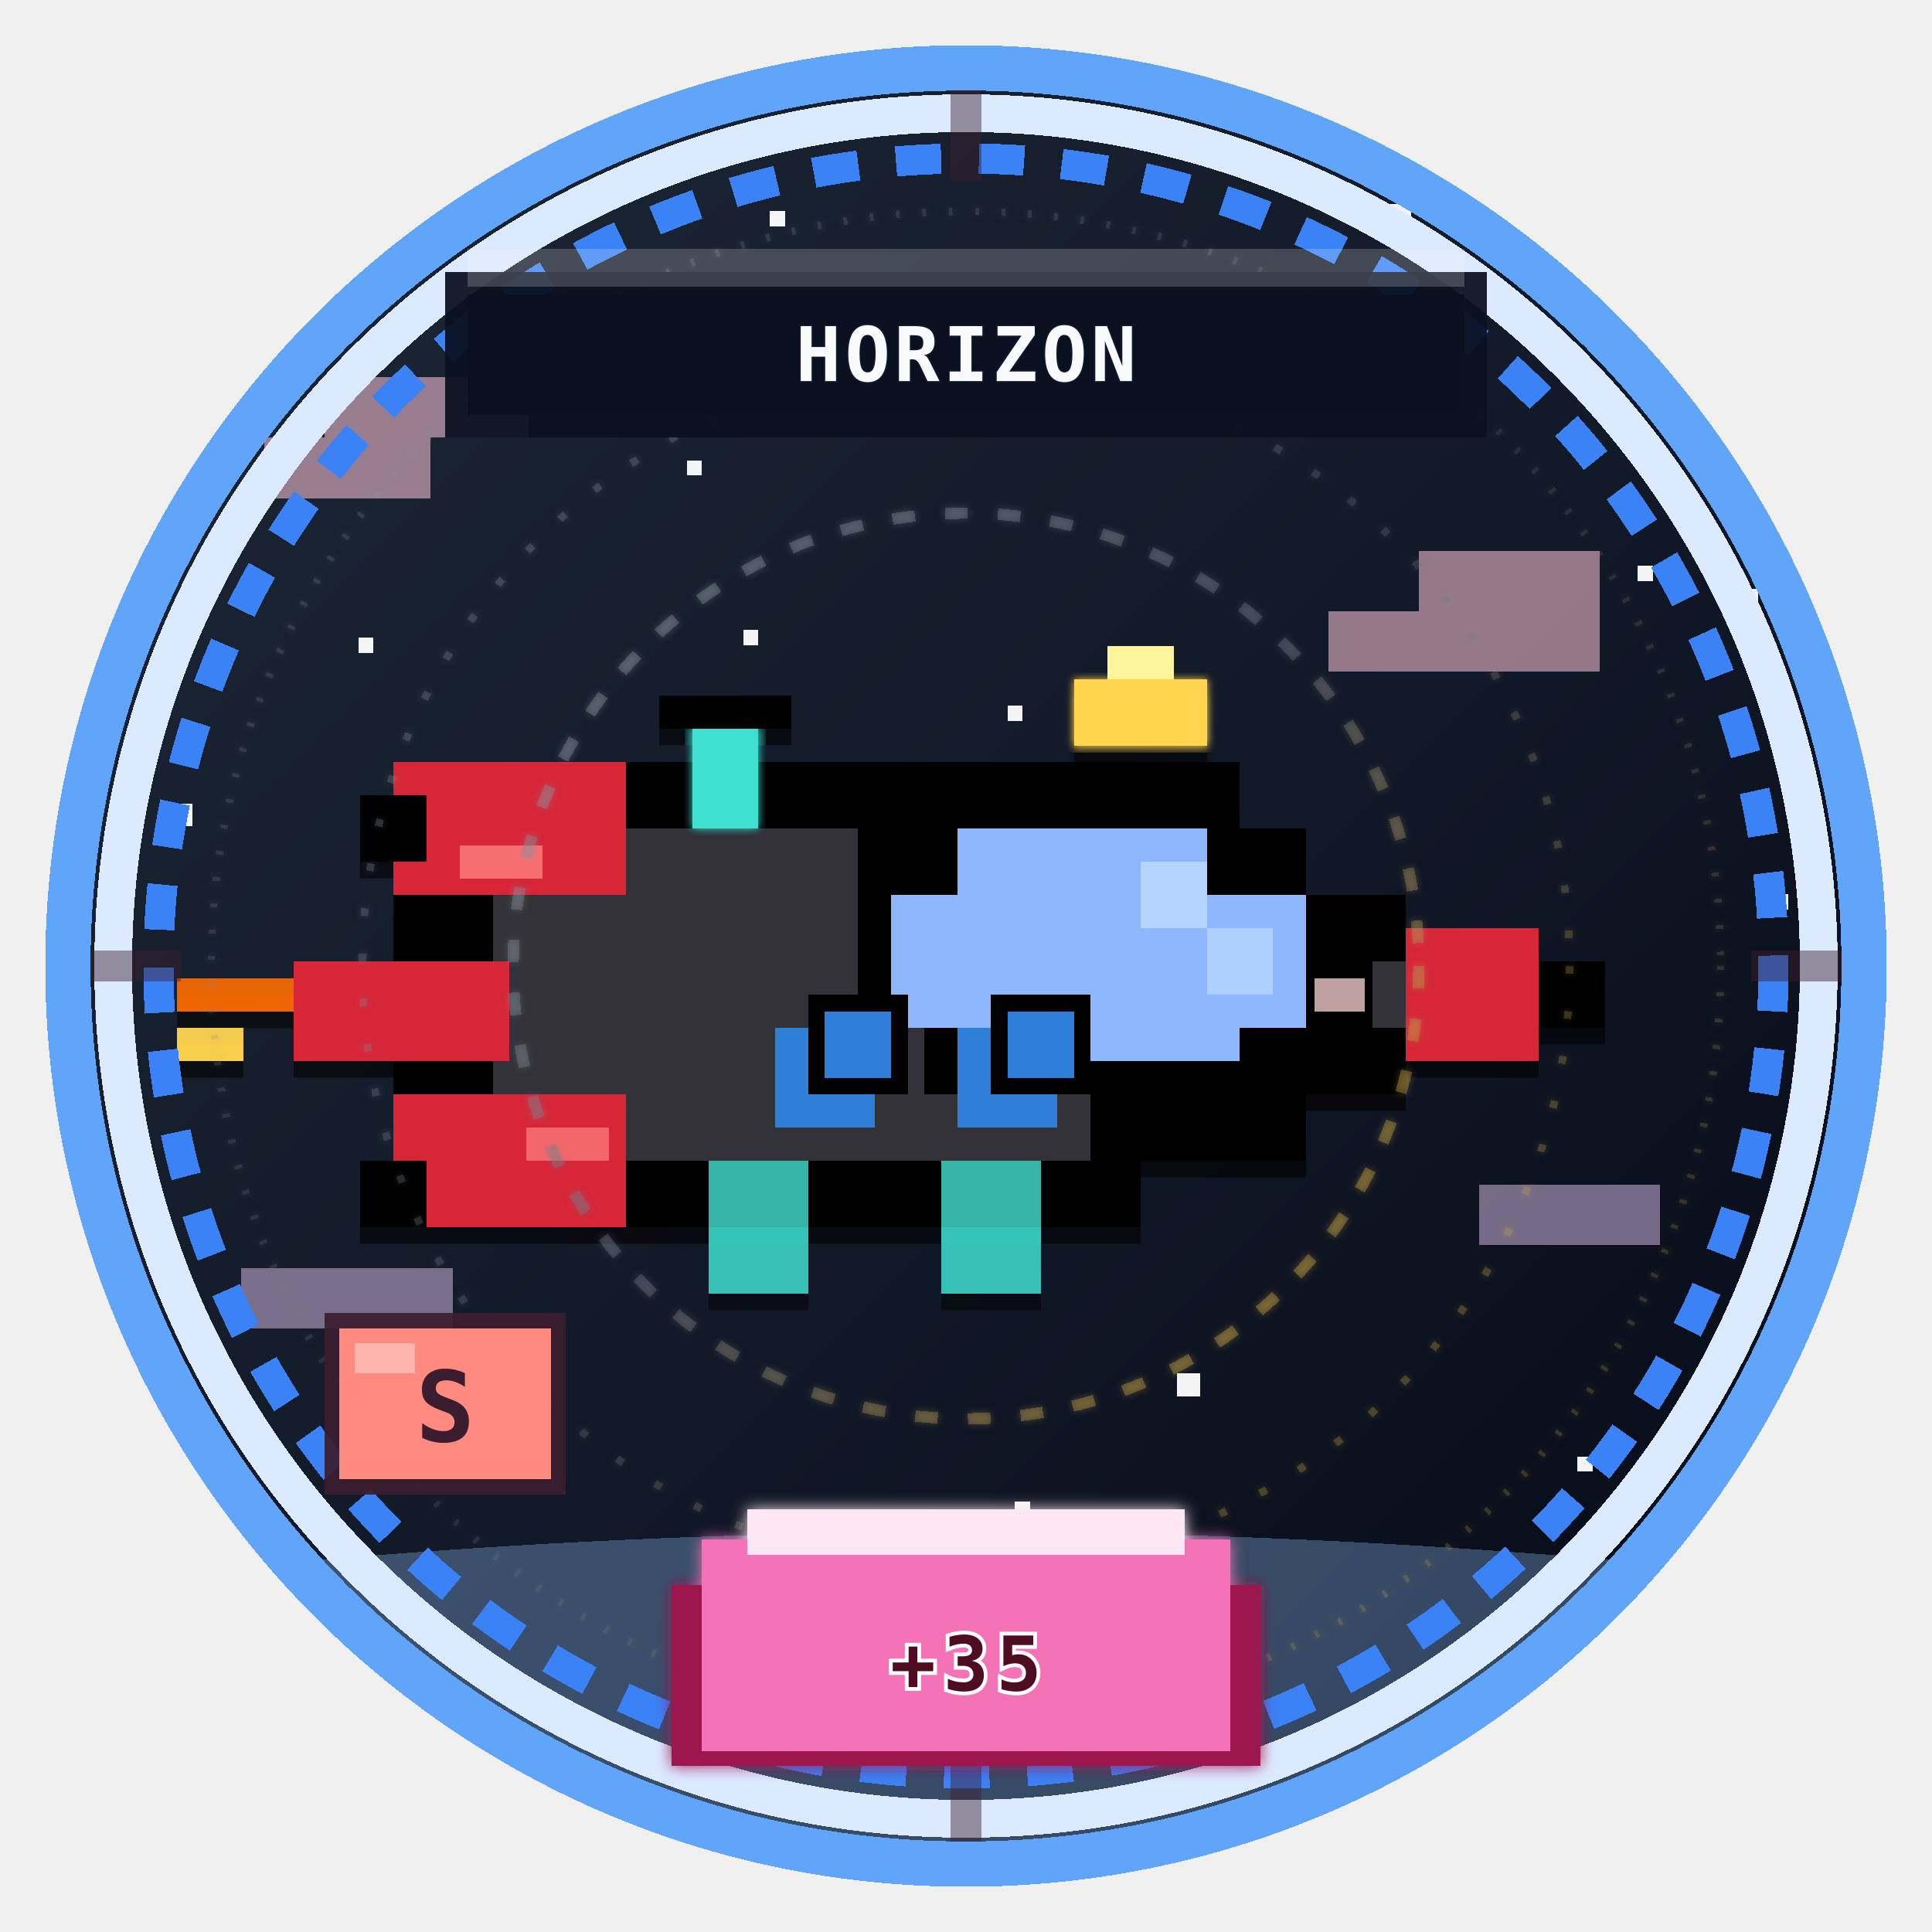
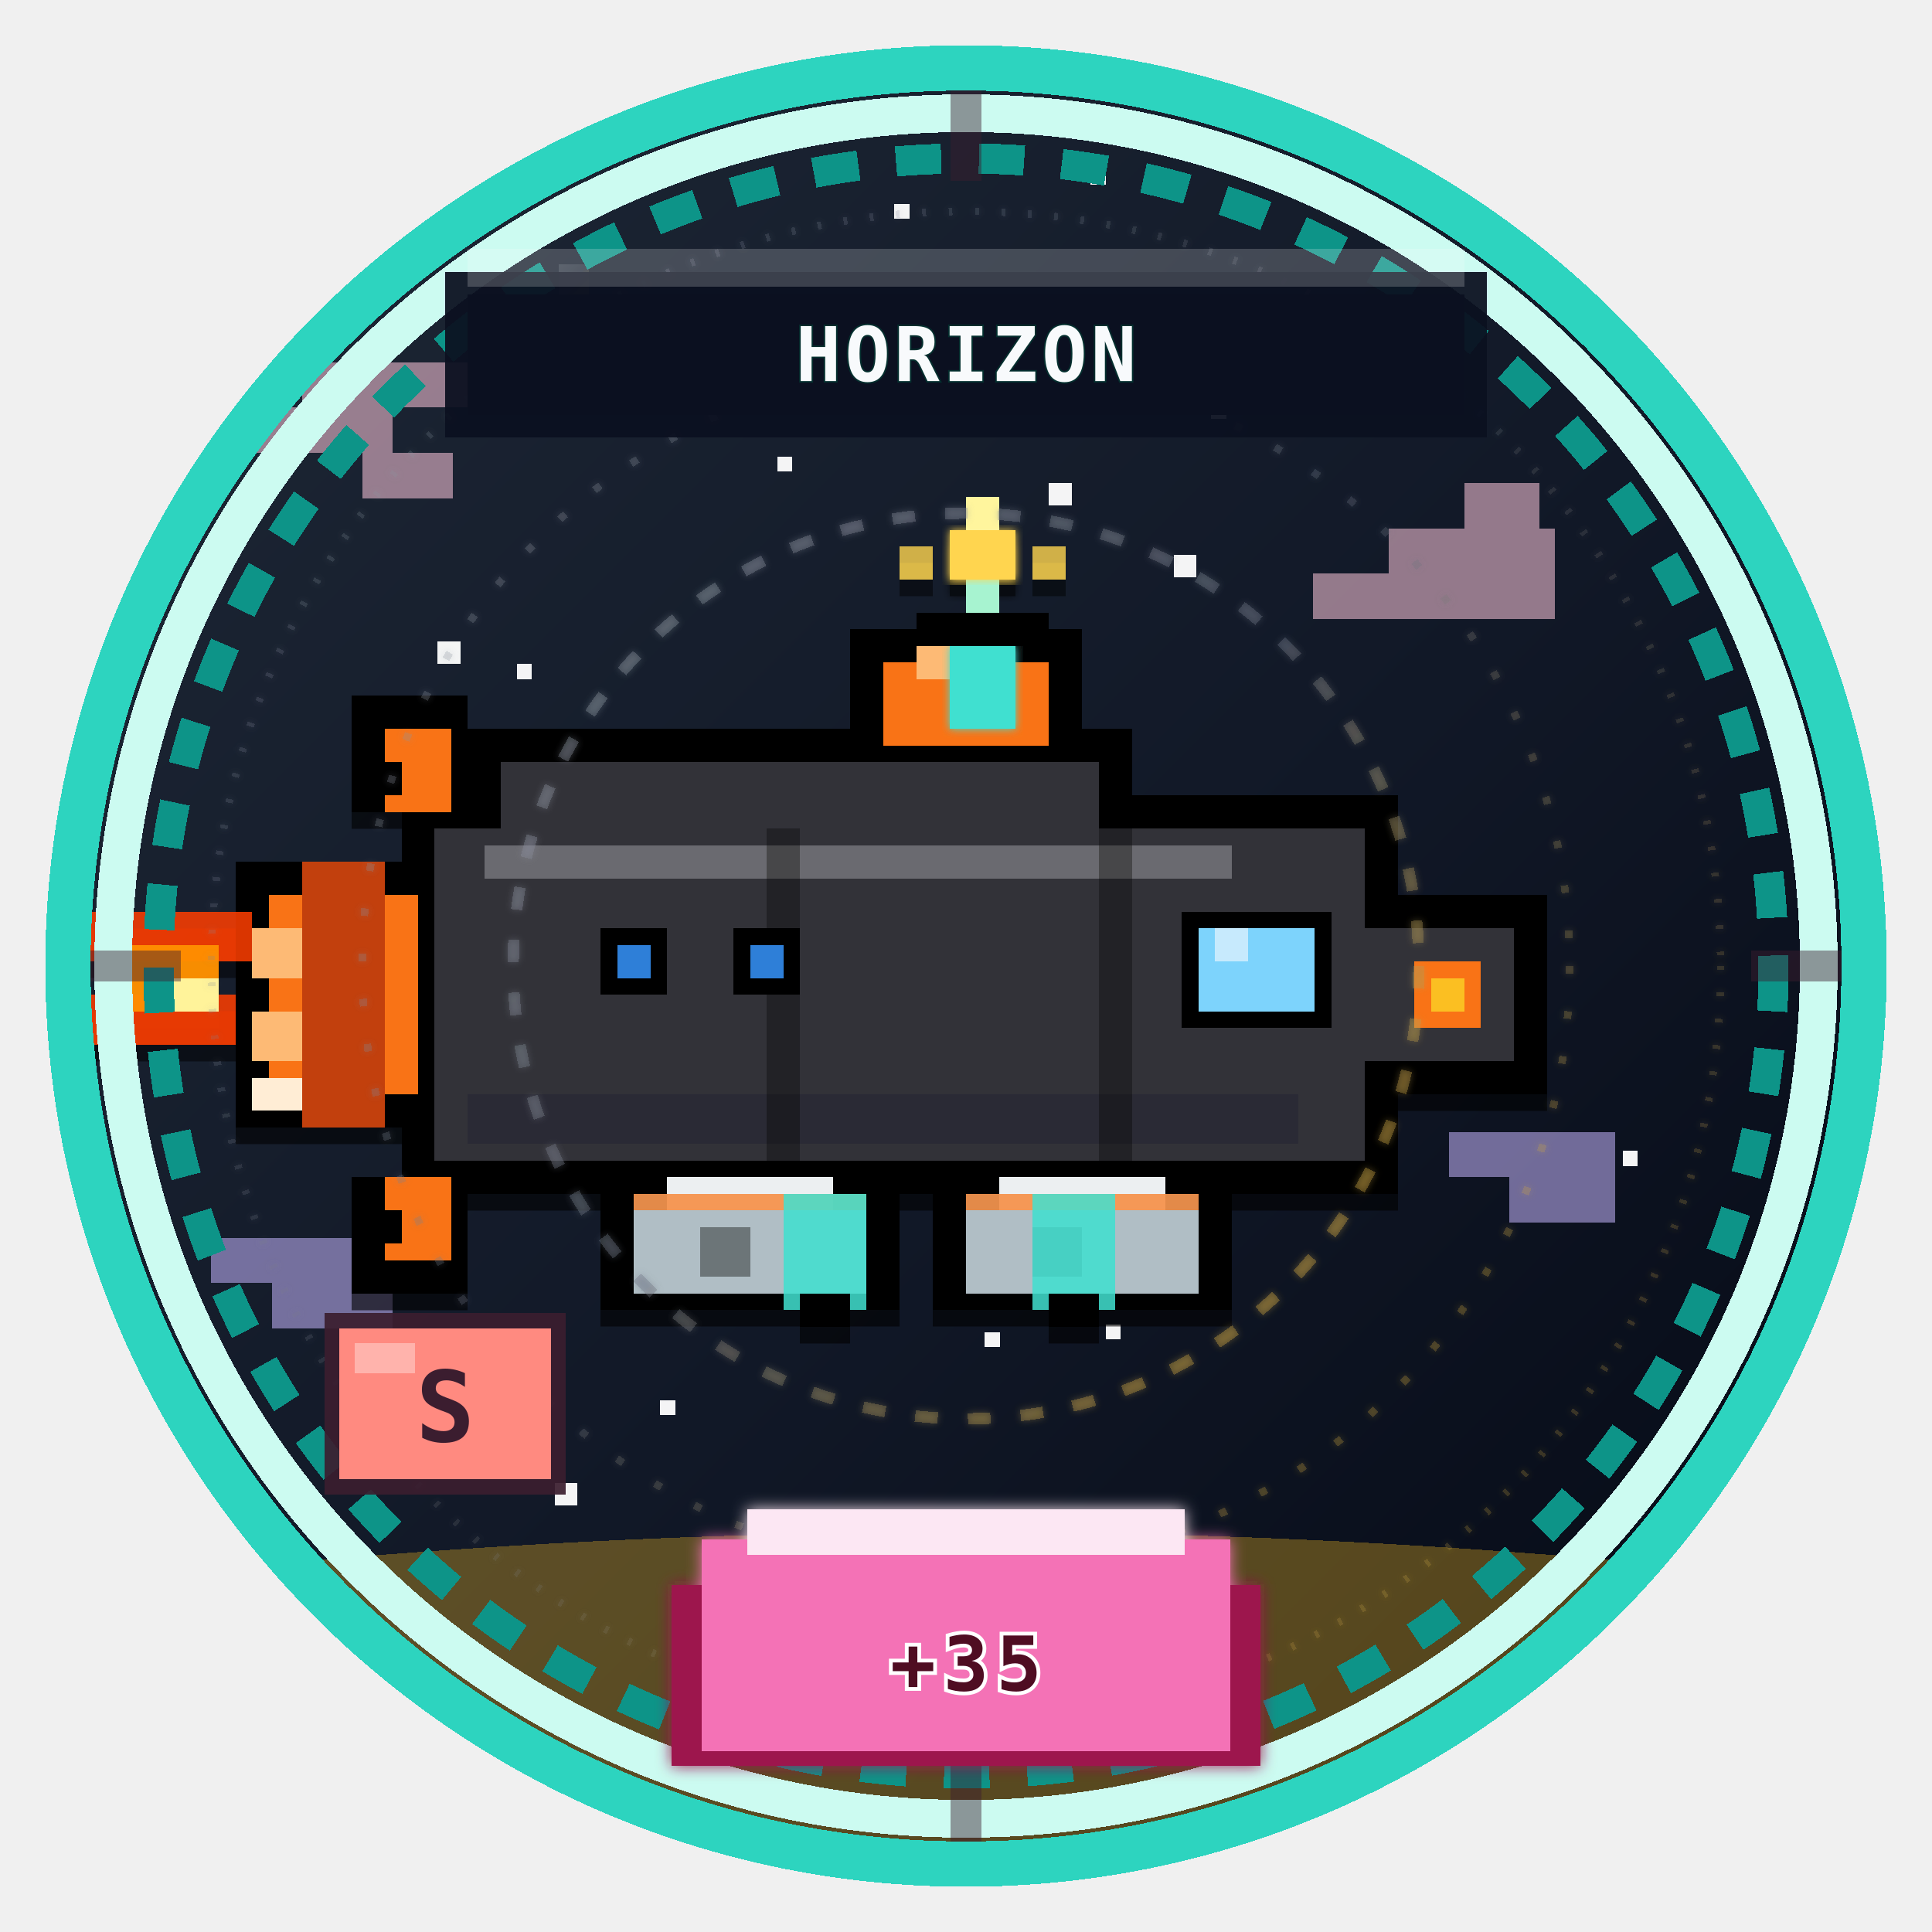
<svg xmlns="http://www.w3.org/2000/svg" viewBox="0 0 512 512" class="w-full h-full" shape-rendering="crispEdges">
  <defs>
-     <linearGradient id="bg_badge_406" x1="0%" y1="0%" x2="100%" y2="100%">
+     <linearGradient id="bg_badge_1384" x1="0%" y1="0%" x2="100%" y2="100%">
      <stop offset="0%" stop-color="#1f2937" />
      <stop offset="55%" stop-color="#111827" />
      <stop offset="100%" stop-color="#030712" />
    </linearGradient>
-     <linearGradient id="hull_badge_406" x1="0%" y1="0%" x2="100%" y2="0%">
+     <linearGradient id="hull_badge_1384" x1="0%" y1="0%" x2="100%" y2="0%">
      <stop offset="0%" stop-color="#1a1a1a" />
      <stop offset="50%" stop-color="#333333" />
      <stop offset="100%" stop-color="#000000" />
    </linearGradient>
-     <linearGradient id="frame_badge_406" x1="0%" y1="0%" x2="100%" y2="100%">
+     <linearGradient id="frame_badge_1384" x1="0%" y1="0%" x2="100%" y2="100%">
      <stop offset="0%" stop-color="#9ca3af" />
      <stop offset="50%" stop-color="#6b7280" />
      <stop offset="100%" stop-color="#fbbf24" />
    </linearGradient>
-     <filter id="shadow_badge_406" x="-50%" y="-50%" width="200%" height="200%">
+     <filter id="shadow_badge_1384" x="-50%" y="-50%" width="200%" height="200%">
      <feDropShadow dx="0" dy="4" stdDeviation="0" flood-color="#000" flood-opacity="0.6" />
    </filter>
-     <filter id="glow_badge_406">
+     <filter id="glow_badge_1384">
      <feGaussianBlur stdDeviation="1" result="blur" />
      <feComposite in="SourceGraphic" in2="blur" operator="over" />
    </filter>
-     <filter id="text_glow_badge_406" x="-50%" y="-50%" width="200%" height="200%">
+     <filter id="text_glow_badge_1384" x="-50%" y="-50%" width="200%" height="200%">
      <feGaussianBlur stdDeviation="2" result="blur" />
      <feMerge>
        <feMergeNode in="blur" />
        <feMergeNode in="SourceGraphic" />
      </feMerge>
    </filter>
-     <clipPath id="clip_badge_406">
+     <clipPath id="clip_badge_1384">
      <circle cx="256" cy="256" r="240" />
    </clipPath>
  </defs>
-   <g clip-path="url(#clip_badge_406)">
-     <rect width="512" height="512" fill="url(#bg_badge_406)" />
+   <g clip-path="url(#clip_badge_1384)">
+     <rect width="512" height="512" fill="url(#bg_badge_1384)" />
    <g fill="#ffffff" fill-opacity="0.95" shape-rendering="crispEdges">
-       <rect x="182" y="122" width="4" height="4" />
-       <rect x="462" y="156" width="4" height="4" />
-       <rect x="116" y="226" width="6" height="6" />
-       <rect x="164" y="94" width="4" height="4" />
-       <rect x="434" y="150" width="4" height="4" />
-       <rect x="488" y="305" width="6" height="6" />
-       <rect x="368" y="54" width="6" height="6" />
-       <rect x="490" y="395" width="4" height="4" />
-       <rect x="312" y="364" width="6" height="6" />
-       <rect x="197" y="167" width="4" height="4" />
-       <rect x="267" y="187" width="4" height="4" />
-       <rect x="325" y="298" width="4" height="4" />
-       <rect x="470" y="237" width="4" height="4" />
-       <rect x="494" y="340" width="4" height="4" />
-       <rect x="269" y="398" width="4" height="4" />
-       <rect x="95" y="169" width="4" height="4" />
-       <rect x="418" y="386" width="4" height="4" />
-       <rect x="45" y="213" width="6" height="6" />
-       <rect x="287" y="91" width="6" height="6" />
-       <rect x="204" y="56" width="4" height="4" />
+       <rect x="261" y="353" width="4" height="4" />
+       <rect x="256" y="85" width="6" height="6" />
+       <rect x="293" y="351" width="4" height="4" />
+       <rect x="137" y="176" width="4" height="4" />
+       <rect x="147" y="393" width="6" height="6" />
+       <rect x="303" y="266" width="6" height="6" />
+       <rect x="190" y="272" width="4" height="4" />
+       <rect x="321" y="107" width="4" height="4" />
+       <rect x="280" y="190" width="6" height="6" />
+       <rect x="175" y="371" width="4" height="4" />
+       <rect x="278" y="128" width="6" height="6" />
+       <rect x="206" y="121" width="4" height="4" />
+       <rect x="116" y="170" width="6" height="6" />
+       <rect x="311" y="147" width="6" height="6" />
+       <rect x="243" y="163" width="4" height="4" />
+       <rect x="210" y="272" width="4" height="4" />
+       <rect x="289" y="45" width="4" height="4" />
+       <rect x="237" y="54" width="4" height="4" />
+       <rect x="114" y="274" width="6" height="6" />
+       <rect x="430" y="305" width="4" height="4" />
    </g>
    <g opacity="0.55" shape-rendering="crispEdges">
      <g fill="#ffc8dd">
-         <rect x="70" y="116" width="44" height="16" />
-         <rect x="86" y="100" width="54" height="16" />
-         <rect x="376" y="146" width="48" height="16" />
-         <rect x="352" y="162" width="72" height="16" />
+         <rect x="64" y="108" width="40" height="12" />
+         <rect x="80" y="96" width="48" height="12" />
+         <rect x="96" y="120" width="24" height="12" />
+         <rect x="368" y="140" width="44" height="12" />
+         <rect x="348" y="152" width="64" height="12" />
+         <rect x="388" y="128" width="20" height="12" />
      </g>
-       <g fill="#cdb4db">
-         <rect x="64" y="336" width="56" height="16" />
-         <rect x="392" y="314" width="48" height="16" />
+       <g fill="#c4b5fd">
+         <rect x="56" y="328" width="48" height="12" />
+         <rect x="72" y="340" width="32" height="12" />
+         <rect x="384" y="300" width="44" height="12" />
+         <rect x="400" y="312" width="28" height="12" />
      </g>
-       <g fill="url(#frame_badge_406)" opacity="0.45">
-         <rect x="142" y="74" width="8" height="8" />
-         <rect x="362" y="92" width="8" height="8" />
-         <rect x="118" y="270" width="8" height="8" />
+       <g fill="url(#frame_badge_1384)" opacity="0.4">
+         <rect x="148" y="70" width="8" height="8" />
+         <rect x="356" y="88" width="8" height="8" />
+         <rect x="112" y="268" width="8" height="8" />
+         <rect x="300" y="240" width="8" height="8" />
      </g>
    </g>
-     <path d="M-100 438 Q256 374 612 438 V512 H-100 Z" fill="#93c5fd" fill-opacity="0.32" />
+     <path d="M-100 438 Q256 374 612 438 V512 H-100 Z" fill="#fbbf24" fill-opacity="0.32" />
  </g>
-   <g transform="translate(256, 268) scale(1.1)" filter="url(#shadow_badge_406)">
-     <g transform="translate(26, -4)" shape-rendering="crispEdges">
-       <rect x="-124" y="-56" width="132" height="16" fill="#050505" />
-       <rect x="-148" y="-40" width="204" height="16" fill="#050505" />
-       <rect x="-164" y="-24" width="244" height="48" fill="#050505" />
-       <rect x="-148" y="24" width="204" height="16" fill="#050505" />
-       <rect x="-116" y="40" width="132" height="16" fill="#050505" />
-       <rect x="80" y="-8" width="24" height="16" fill="#050505" />
-       <rect x="-188" y="-8" width="24" height="16" fill="#050505" />
-       <rect x="-116" y="-40" width="120" height="16" fill="#303038" />
-       <rect x="-140" y="-24" width="188" height="48" fill="#303038" />
-       <rect x="-116" y="24" width="120" height="16" fill="#303038" />
-       <rect x="48" y="-8" width="32" height="16" fill="#303038" />
-       <rect x="-164" y="-56" width="56" height="32" fill="#d62839" />
-       <rect x="-172" y="-48" width="16" height="16" fill="#050505" />
-       <rect x="-164" y="24" width="56" height="32" fill="#d62839" />
-       <rect x="-172" y="40" width="16" height="16" fill="#050505" />
-       <rect x="-188" y="-8" width="52" height="24" fill="#d62839" />
-       <rect x="80" y="-16" width="32" height="32" fill="#d62839" />
-       <rect x="112" y="-8" width="16" height="16" fill="#050505" />
-       <rect x="-36" y="-56" width="76" height="16" fill="#050505" />
-       <rect x="-52" y="-40" width="108" height="16" fill="#050505" />
-       <rect x="-52" y="-24" width="124" height="32" fill="#050505" />
-       <rect x="-36" y="8" width="92" height="16" fill="#050505" />
-       <rect x="-28" y="-40" width="60" height="16" fill="#8fb7ff" />
-       <rect x="-44" y="-24" width="100" height="32" fill="#8fb7ff" />
-       <rect x="-28" y="8" width="68" height="8" fill="#8fb7ff" />
-       <rect x="16" y="-32" width="16" height="16" fill="#b8d8ff" opacity="0.9" />
-       <rect x="32" y="-16" width="16" height="16" fill="#b8d8ff" opacity="0.75" />
-       <rect x="-72" y="8" width="24" height="24" fill="#2f7fd8" />
-       <rect x="-64" y="0" width="24" height="24" fill="#050505" />
-       <rect x="-60" y="4" width="16" height="16" fill="#2f7fd8" />
-       <rect x="-28" y="8" width="24" height="24" fill="#2f7fd8" />
-       <rect x="-20" y="0" width="24" height="24" fill="#050505" />
-       <rect x="-16" y="4" width="16" height="16" fill="#2f7fd8" />
-       <rect x="-148" y="-36" width="20" height="8" fill="#ff8080" opacity="0.8" />
-       <rect x="-132" y="32" width="20" height="8" fill="#ff8080" opacity="0.7" />
-       <rect x="58" y="-4" width="12" height="8" fill="#ffd6d6" opacity="0.75" />
-       <rect x="-216" y="-4" width="28" height="8" fill="#ff6d00" opacity="0.9" />
-       <rect x="-216" y="8" width="16" height="8" fill="#ffd54f" opacity="0.95" />
-       <rect x="-92" y="-64" width="16" height="24" fill="#40e0d0" filter="url(#glow_badge_406)" />
-       <rect x="-100" y="-72" width="32" height="8" fill="#050505" />
-       <rect x="-88" y="40" width="24" height="32" fill="#40e0d0" opacity="0.8" />
-       <rect x="-32" y="40" width="24" height="32" fill="#40e0d0" opacity="0.8" />
-       <rect x="0" y="-76" width="32" height="16" fill="#ffd54f" filter="url(#glow_badge_406)" />
-       <rect x="8" y="-84" width="16" height="8" fill="#fff59d" />
+   <g transform="translate(256, 268) scale(1.1)" filter="url(#shadow_badge_1384)">
+     <g transform="translate(12, -4)" shape-rendering="crispEdges">
+       <rect x="-148" y="-48" width="240" height="96" fill="#050505" />
+       <rect x="-132" y="-64" width="160" height="20" fill="#050505" />
+       <rect x="92" y="-24" width="36" height="48" fill="#050505" />
+       <rect x="-188" y="-32" width="44" height="64" fill="#050505" />
+       <rect x="-100" y="40" width="72" height="36" fill="#050505" />
+       <rect x="-20" y="40" width="72" height="36" fill="#050505" />
+       <rect x="-40" y="-88" width="56" height="28" fill="#050505" />
+       <rect x="-160" y="-72" width="28" height="28" fill="#050505" />
+       <rect x="-160" y="44" width="28" height="28" fill="#050505" />
+       <rect x="-140" y="-40" width="224" height="80" fill="#303038" />
+       <rect x="-124" y="-56" width="144" height="16" fill="#303038" />
+       <rect x="84" y="-16" width="36" height="32" fill="#303038" />
+       <rect x="-128" y="-36" width="180" height="8" fill="#ffffff" opacity="0.28" />
+       <rect x="-132" y="24" width="200" height="12" fill="#1a1a22" opacity="0.2" />
+       <rect x="-60" y="-40" width="8" height="80" fill="#050505" opacity="0.35" />
+       <rect x="20" y="-40" width="8" height="80" fill="#050505" opacity="0.35" />
+       <rect x="-32" y="-80" width="40" height="20" fill="#f97316" />
+       <rect x="-24" y="-88" width="24" height="12" fill="#fdba74" />
+       <rect x="-16" y="-76" width="16" height="12" fill="#7dd3fc" />
+       <rect x="-12" y="-76" width="6" height="6" fill="#e0f2fe" opacity="0.8" />
+       <rect x="-92" y="48" width="56" height="24" fill="#b0bec5" />
+       <rect x="-84" y="44" width="40" height="8" fill="#eceff1" />
+       <rect x="-76" y="56" width="12" height="12" fill="#050505" opacity="0.4" />
+       <rect x="-12" y="48" width="56" height="24" fill="#b0bec5" />
+       <rect x="-4" y="44" width="40" height="8" fill="#eceff1" />
+       <rect x="4" y="56" width="12" height="12" fill="#050505" opacity="0.4" />
+       <rect x="-92" y="48" width="56" height="4" fill="#f97316" opacity="0.7" />
+       <rect x="-12" y="48" width="56" height="4" fill="#f97316" opacity="0.7" />
+       <rect x="-180" y="-24" width="36" height="48" fill="#f97316" />
+       <rect x="-172" y="-32" width="20" height="64" fill="#c2410c" />
+       <rect x="-184" y="-16" width="12" height="12" fill="#fdba74" />
+       <rect x="-184" y="4" width="12" height="12" fill="#fdba74" />
+       <rect x="-184" y="20" width="12" height="8" fill="#ffedd5" />
+       <rect x="-152" y="-64" width="16" height="20" fill="#f97316" />
+       <rect x="-152" y="44" width="16" height="20" fill="#f97316" />
+       <rect x="-160" y="-56" width="12" height="8" fill="#050505" />
+       <rect x="-160" y="52" width="12" height="8" fill="#050505" />
+       <rect x="40" y="-20" width="36" height="28" fill="#050505" />
+       <rect x="44" y="-16" width="28" height="20" fill="#7dd3fc" />
+       <rect x="48" y="-16" width="8" height="8" fill="#e0f2fe" opacity="0.75" />
+       <rect x="-100" y="-16" width="16" height="16" fill="#050505" />
+       <rect x="-96" y="-12" width="8" height="8" fill="#2f7fd8" />
+       <rect x="-68" y="-16" width="16" height="16" fill="#050505" />
+       <rect x="-64" y="-12" width="8" height="8" fill="#2f7fd8" />
+       <rect x="96" y="-8" width="16" height="16" fill="#f97316" />
+       <rect x="100" y="-4" width="8" height="8" fill="#fbbf24" />
+       <rect x="-224" y="-20" width="40" height="12" fill="#ff3d00" opacity="0.85" />
+       <rect x="-224" y="0" width="36" height="12" fill="#ff3d00" opacity="0.85" />
+       <rect x="-216" y="-12" width="24" height="16" fill="#ff9100" opacity="0.95" />
+       <rect x="-208" y="-4" width="16" height="8" fill="#fff59d" opacity="0.98" />
+       <rect x="-16" y="-84" width="16" height="20" fill="#40e0d0" filter="url(#glow_badge_1384)" />
+       <rect x="-24" y="-92" width="32" height="8" fill="#050505" />
+       <rect x="-12" y="-100" width="8" height="8" fill="#a7f3d0" />
+       <rect x="-56" y="48" width="20" height="28" fill="#40e0d0" opacity="0.85" />
+       <rect x="4" y="48" width="20" height="28" fill="#40e0d0" opacity="0.85" />
+       <rect x="-52" y="72" width="12" height="8" fill="#050505" />
+       <rect x="8" y="72" width="12" height="8" fill="#050505" />
+       <rect x="-16" y="-112" width="16" height="12" fill="#ffd54f" filter="url(#glow_badge_1384)" />
+       <rect x="-12" y="-120" width="8" height="8" fill="#fff59d" />
+       <rect x="-28" y="-108" width="8" height="8" fill="#ffd54f" opacity="0.8" />
+       <rect x="4" y="-108" width="8" height="8" fill="#ffd54f" opacity="0.8" />
    </g>
  </g>
-   <g filter="url(#glow_badge_406)">
-     <circle cx="256" cy="256" r="120" fill="none" stroke="url(#frame_badge_406)" stroke-width="3" opacity="0.35" stroke-dasharray="6 8" />
-     <circle cx="256" cy="256" r="160" fill="none" stroke="url(#frame_badge_406)" stroke-width="2" opacity="0.25" stroke-dasharray="2 10" />
-     <circle cx="256" cy="256" r="200" fill="none" stroke="url(#frame_badge_406)" stroke-width="2" opacity="0.2" stroke-dasharray="1 6" />
+   <g filter="url(#glow_badge_1384)">
+     <circle cx="256" cy="256" r="120" fill="none" stroke="url(#frame_badge_1384)" stroke-width="3" opacity="0.35" stroke-dasharray="6 8" />
+     <circle cx="256" cy="256" r="160" fill="none" stroke="url(#frame_badge_1384)" stroke-width="2" opacity="0.25" stroke-dasharray="2 10" />
+     <circle cx="256" cy="256" r="200" fill="none" stroke="url(#frame_badge_1384)" stroke-width="2" opacity="0.2" stroke-dasharray="1 6" />
  </g>
  <g shape-rendering="crispEdges">
-     <circle cx="256" cy="256" r="238" fill="none" stroke="#60a5fa" stroke-width="12" />
-     <circle cx="256" cy="256" r="226" fill="none" stroke="#dbeafe" stroke-width="10" />
-     <circle cx="256" cy="256" r="214" fill="none" stroke="#3b82f6" stroke-width="8" stroke-dasharray="12 10" />
+     <circle cx="256" cy="256" r="238" fill="none" stroke="#2dd4bf" stroke-width="12" />
+     <circle cx="256" cy="256" r="226" fill="none" stroke="#ccfbf1" stroke-width="10" />
+     <circle cx="256" cy="256" r="214" fill="none" stroke="#0d9488" stroke-width="8" stroke-dasharray="12 10" />
    <path d="M256 24 V48 M488 256 H464 M256 488 V464 M24 256 H48" stroke="#3b1d2f" stroke-width="8" opacity="0.45" />
  </g>
-   <g shape-rendering="crispEdges" id="name_badge_406">
+   <g shape-rendering="crispEdges" id="name_badge_1384">
    <rect x="118" y="72" width="276" height="44" fill="#0b1020" opacity="0.94" />
    <rect x="124" y="66" width="264" height="10" fill="#f8fafc" opacity="0.2" />
    <rect x="124" y="78" width="264" height="32" fill="#0b1020" />
-     <text x="256" y="101" font-family="Galmuri11, monospace" font-size="20" font-weight="bold" fill="#f8fafc" stroke="#0f172a" stroke-width="0.8" paint-order="stroke" text-anchor="middle" letter-spacing="1">HORIZON</text>
+     <text x="256" y="101" font-family="Galmuri11, monospace" font-size="20" font-weight="bold" fill="#f8fafc" stroke="#042f2e" stroke-width="0.8" paint-order="stroke" text-anchor="middle" letter-spacing="1">HORIZON</text>
  </g>
-   <g shape-rendering="crispEdges" id="grade_badge_406">
+   <g shape-rendering="crispEdges" id="grade_badge_1384">
    <rect x="86" y="348" width="64" height="48" fill="#3b1d2f" opacity="0.92" />
    <rect x="90" y="352" width="56" height="40" fill="#ff8a80" />
    <rect x="94" y="356" width="16" height="8" fill="#ffffff" opacity="0.35" />
    <text x="118" y="382" font-family="Galmuri11, monospace" font-size="26" font-weight="bold" fill="#3b1d2f" text-anchor="middle">S</text>
  </g>
-   <g shape-rendering="crispEdges" id="enhance_badge_406" filter="url(#text_glow_badge_406)">
+   <g shape-rendering="crispEdges" id="enhance_badge_1384" filter="url(#text_glow_badge_1384)">
    <rect x="178" y="420" width="156" height="48" fill="#9d174d" />
    <rect x="186" y="408" width="140" height="56" fill="#f472b6" />
    <rect x="198" y="400" width="116" height="12" fill="#fce7f3" />
    <text x="256" y="448" font-family="Galmuri11, monospace" font-size="20" font-weight="bold" fill="#500724" stroke="#ffffff" stroke-width="2" paint-order="stroke" text-anchor="middle" letter-spacing="2">+35</text>
  </g>
</svg>
